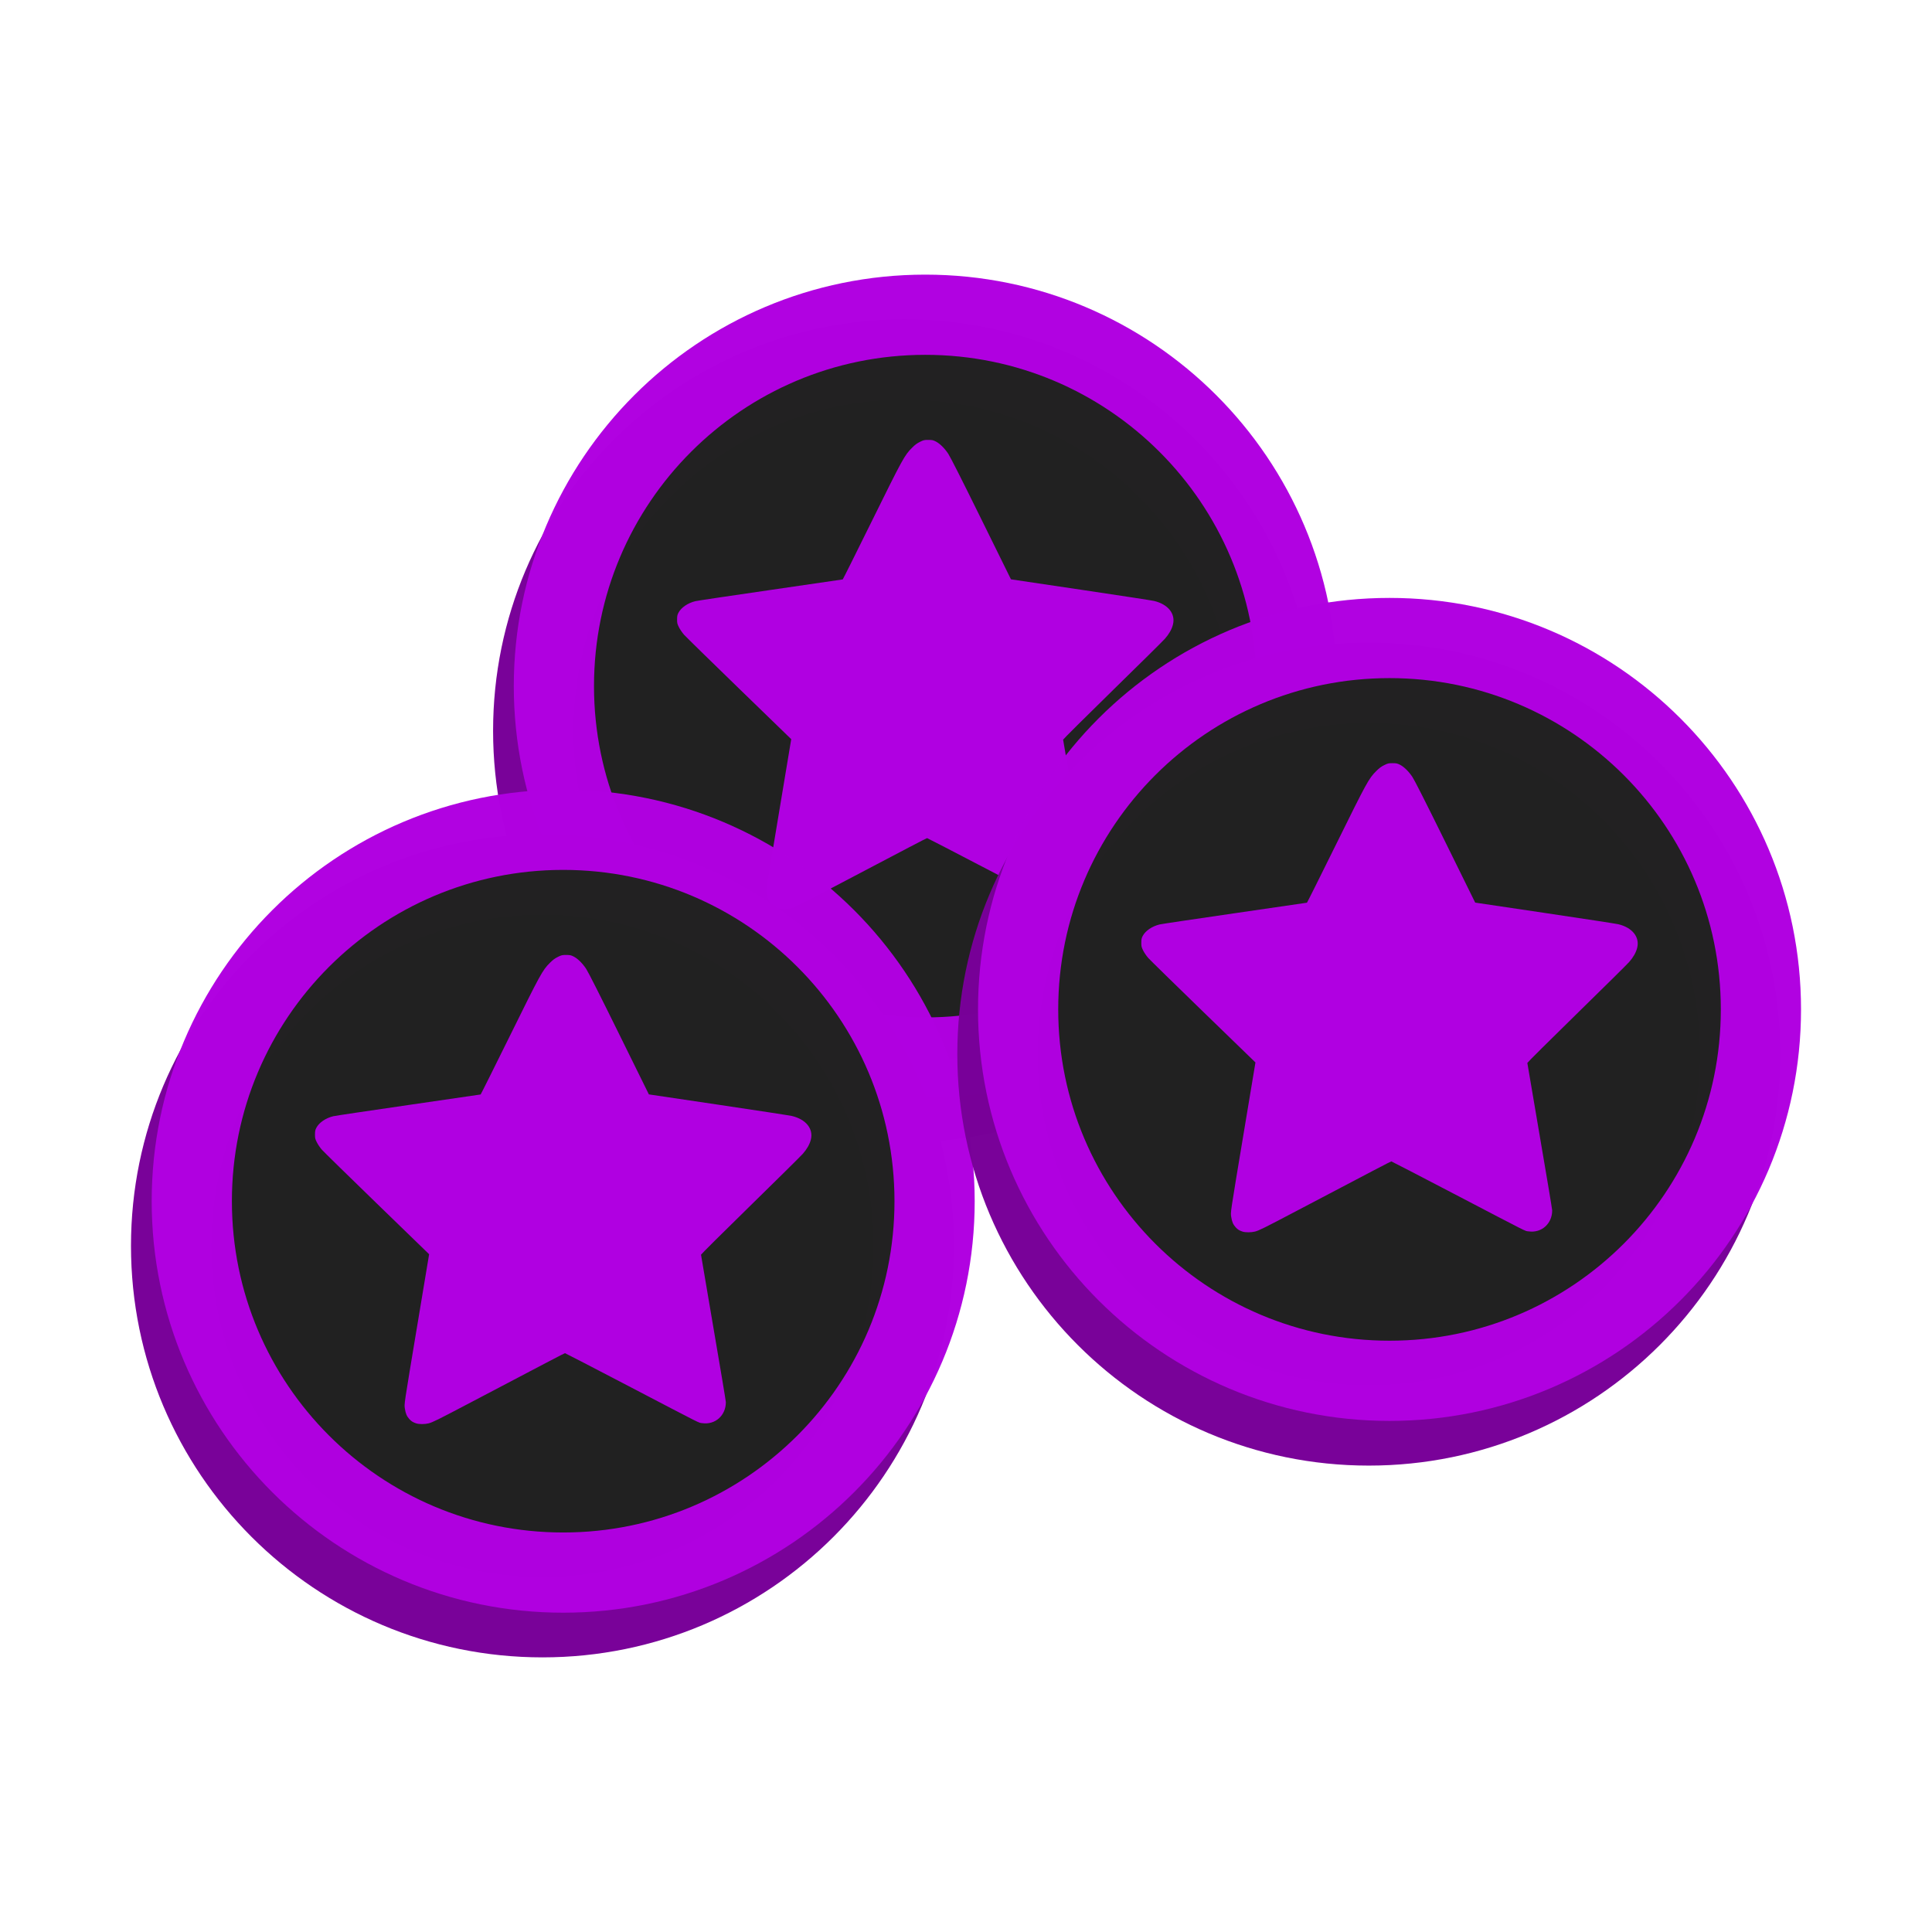
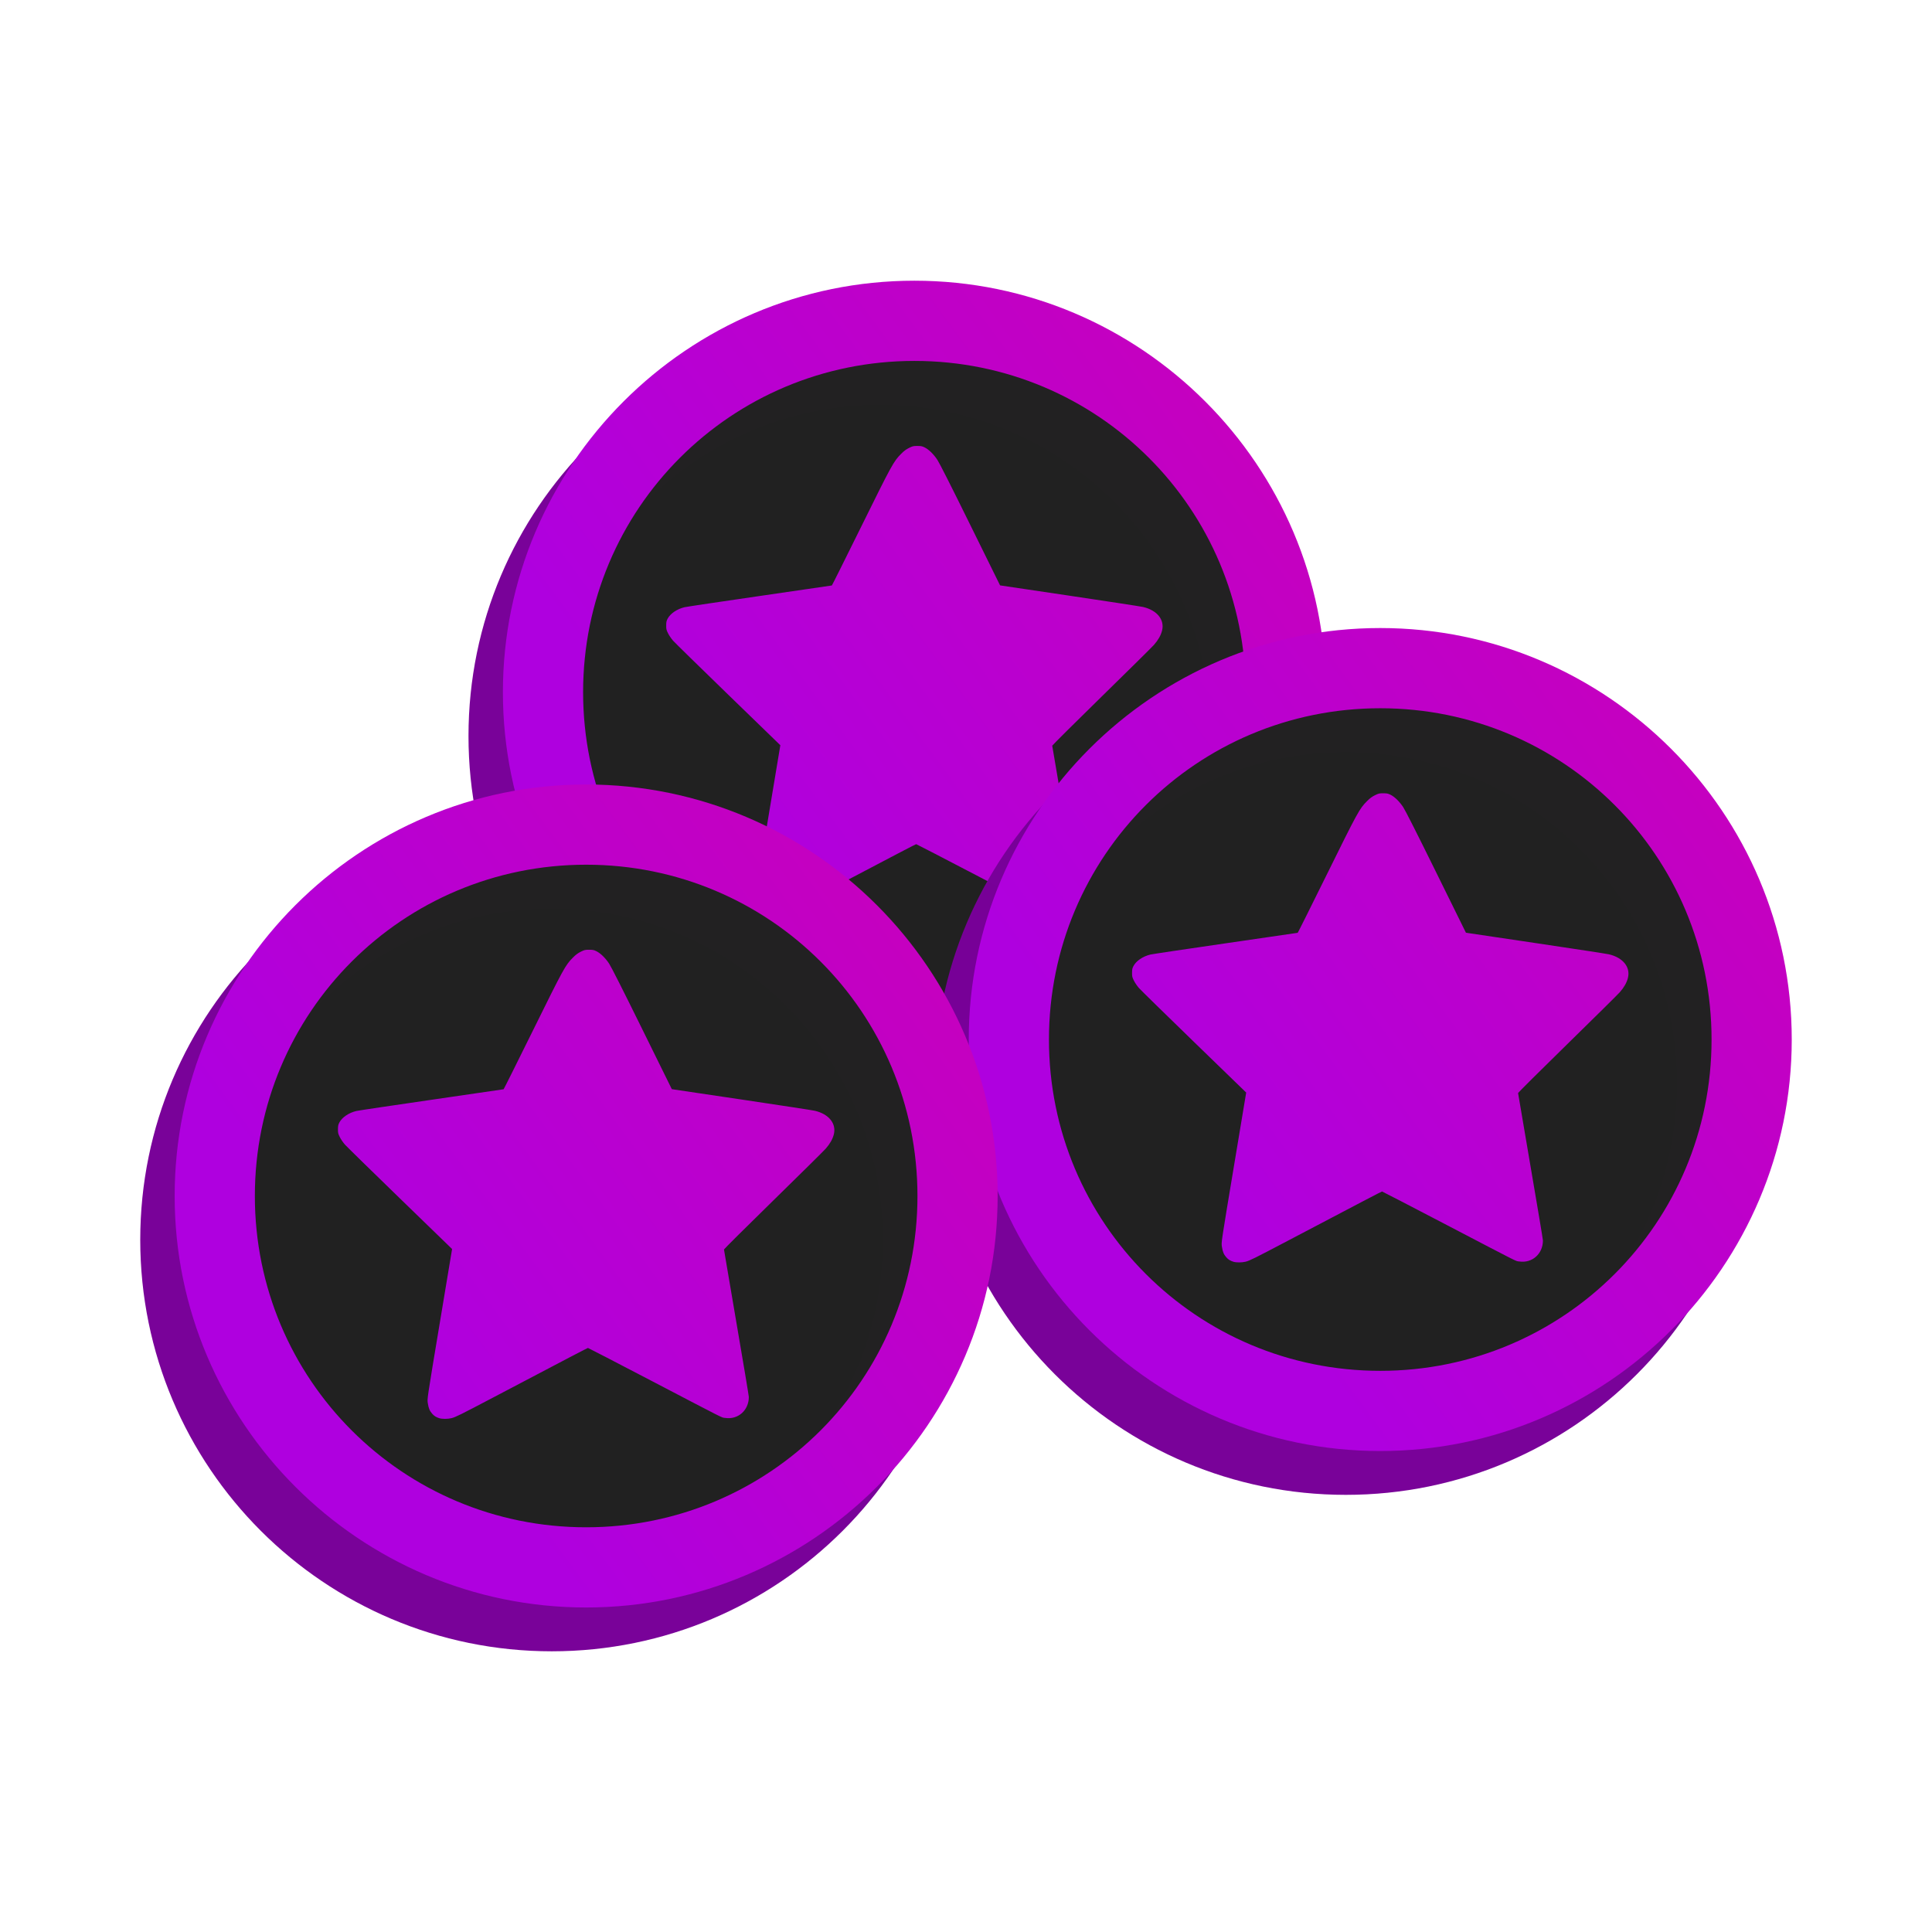
- <svg xmlns="http://www.w3.org/2000/svg" width="175mm" height="175mm" viewBox="0 0 175 175" version="1.1" id="svg5">
-   <defs id="defs2" />
-   <g id="layer3" transform="translate(38.80579,24.83387)">
-     <g id="g7361" transform="translate(11.86426,24.87604)">
-       <g id="g6714" transform="translate(-11.77083,-74.92373)">
-         <circle style="opacity:0.99;fill:#212121;stroke:#780098;stroke-width:7.265;stroke-linecap:round;stroke-miterlimit:4;stroke-dasharray:none;stroke-opacity:1" id="circle6706" cx="43.038" cy="91.411" r="33.641" />
-         <g id="g6712" transform="translate(-0.3602879,-0.4567392)">
-           <circle style="opacity:0.99;fill:#212121;stroke:#b000e1;stroke-width:7.265;stroke-linecap:round;stroke-miterlimit:4;stroke-dasharray:none;stroke-opacity:1" id="circle6708" cx="45.274" cy="87.82" r="33.641" />
-           <path style="fill:#b000e1;fill-opacity:1;stroke-width:0.046" d="m 31.974,107.95 c -0.295,-0.093 -0.455,-0.192 -0.64,-0.398 -0.227,-0.251 -0.334,-0.502 -0.398,-0.932 -0.067,-0.453 -0.121,-0.091 1.148,-7.713 l 1.046,-6.283 -4.711,-4.568 c -2.591,-2.513 -4.841,-4.716 -5,-4.896 -0.159,-0.181 -0.366,-0.483 -0.459,-0.672 -0.155,-0.313 -0.17,-0.378 -0.168,-0.714 0.002,-0.306 0.023,-0.409 0.122,-0.6 0.245,-0.472 0.85,-0.885 1.54,-1.051 0.171,-0.041 3.234,-0.498 6.808,-1.016 3.574,-0.518 6.514,-0.947 6.534,-0.953 0.02,-0.006 1.203,-2.375 2.629,-5.265 2.808,-5.69 2.966,-5.979 3.65,-6.662 0.264,-0.264 0.448,-0.402 0.715,-0.533 0.332,-0.164 0.388,-0.177 0.751,-0.177 0.339,0 0.429,0.018 0.661,0.132 0.375,0.184 0.812,0.611 1.153,1.127 0.192,0.291 1.205,2.293 2.985,5.905 l 2.694,5.465 6.3,0.936 c 3.465,0.515 6.461,0.974 6.658,1.021 1.274,0.302 1.964,1.166 1.713,2.147 -0.109,0.427 -0.354,0.856 -0.729,1.281 -0.182,0.207 -2.331,2.331 -4.775,4.721 -2.444,2.39 -4.443,4.378 -4.443,4.416 0,0.039 0.506,3.018 1.125,6.62 0.619,3.602 1.125,6.633 1.125,6.736 0,1.213 -0.975,2.076 -2.146,1.9 -0.372,-0.056 0.3,0.282 -6.733,-3.391 -3.103,-1.621 -5.665,-2.947 -5.692,-2.947 -0.046,0 -1.553,0.788 -8.549,4.469 -3.021,1.59 -3.436,1.795 -3.81,1.89 -0.327,0.083 -0.85,0.086 -1.104,0.005 z" id="path6710" />
-         </g>
+ <svg xmlns="http://www.w3.org/2000/svg" xmlns:xlink="http://www.w3.org/1999/xlink" width="175mm" height="175mm" viewBox="0 0 175 175" version="1.1" id="svg5">
+   <defs id="defs2">
+     <linearGradient id="linearGradient1923">
+       <stop style="stop-color:#af00df;stop-opacity:1" offset="0" id="stop1919" />
+       <stop style="stop-color:#e00099;stop-opacity:1" offset="1" id="stop1921" />
+     </linearGradient>
+     <linearGradient xlink:href="#linearGradient1923" id="linearGradient4943" gradientUnits="userSpaceOnUse" x1="-2.966" y1="116.059" x2="103.815" y2="37.322" gradientTransform="translate(-1.18326,3.780034)" />
+     <linearGradient xlink:href="#linearGradient1923" id="linearGradient8059" gradientUnits="userSpaceOnUse" gradientTransform="translate(-1.18326,3.780034)" x1="-2.966" y1="116.059" x2="103.815" y2="37.322" />
+     <linearGradient xlink:href="#linearGradient1923" id="linearGradient8071" gradientUnits="userSpaceOnUse" gradientTransform="translate(-1.18326,3.780034)" x1="-2.966" y1="116.059" x2="103.815" y2="37.322" />
+   </defs>
+   <g id="g8088" transform="translate(-3.442045,2.473963)">
+     <g id="g7887" transform="translate(73.55343,-44.93607)">
+       <circle style="opacity:0.99;fill:#212121;stroke:#780098;stroke-width:7.265;stroke-linecap:round;stroke-miterlimit:4;stroke-dasharray:none;stroke-opacity:1" id="circle6716" cx="9.598" cy="109.13" r="33.641" />
+       <g id="g7881">
+         <path style="color:#000000;opacity:0.99;fill:#212121;stroke-width:7.265;stroke-linecap:round;-inkscape-stroke:none" d="M 46.355,105.161 A 33.641,33.641 0 0 1 12.714,138.802 33.641,33.641 0 0 1 -20.927,105.161 33.641,33.641 0 0 1 12.714,71.52 33.641,33.641 0 0 1 46.355,105.161 Z" id="path993" />
+         <path id="path6720" style="fill:url(#linearGradient4943);fill-opacity:1;stroke-width:0.046" d="m -0.585,125.29 c -0.295,-0.093 -0.454,-0.192 -0.64,-0.398 -0.227,-0.251 -0.334,-0.502 -0.398,-0.932 -0.067,-0.453 -0.121,-0.091 1.148,-7.713 l 1.046,-6.283 -4.711,-4.568 c -2.591,-2.513 -4.841,-4.716 -5,-4.896 -0.159,-0.181 -0.366,-0.483 -0.459,-0.672 -0.155,-0.313 -0.17,-0.378 -0.168,-0.714 0.002,-0.306 0.023,-0.409 0.122,-0.6 0.245,-0.472 0.85,-0.885 1.54,-1.051 0.171,-0.041 3.234,-0.498 6.808,-1.016 3.574,-0.518 6.514,-0.947 6.534,-0.953 0.02,-0.006 1.203,-2.375 2.629,-5.265 2.808,-5.69 2.966,-5.979 3.65,-6.662 0.264,-0.264 0.448,-0.402 0.715,-0.533 0.332,-0.164 0.388,-0.177 0.751,-0.177 0.339,0 0.429,0.018 0.661,0.132 0.375,0.184 0.812,0.611 1.153,1.127 0.192,0.291 1.205,2.293 2.985,5.905 l 2.694,5.465 6.3,0.936 c 3.465,0.515 6.461,0.974 6.658,1.021 1.274,0.302 1.964,1.166 1.713,2.147 -0.109,0.427 -0.354,0.856 -0.729,1.281 -0.182,0.207 -2.331,2.331 -4.775,4.721 -2.444,2.39 -4.443,4.378 -4.443,4.416 0,0.039 0.506,3.018 1.125,6.62 0.619,3.602 1.125,6.633 1.125,6.736 0,1.213 -0.975,2.076 -2.146,1.9 -0.372,-0.056 0.3,0.282 -6.733,-3.391 -3.103,-1.621 -5.665,-2.947 -5.692,-2.947 -0.046,0 -1.553,0.788 -8.549,4.469 -3.021,1.59 -3.436,1.795 -3.81,1.89 -0.327,0.083 -0.85,0.086 -1.104,0.005 z M 12.714,67.888 c -20.542,10e-7 -37.273,16.731 -37.273,37.273 2e-6,20.542 16.731,37.273 37.273,37.273 20.542,0 37.273,-16.731 37.273,-37.273 0,-20.542 -16.731,-37.273 -37.273,-37.273 z m 0,7.266 c 16.616,0 30.01,13.392 30.01,30.008 -2e-6,16.616 -13.394,30.008 -30.01,30.008 -16.616,-1e-5 -30.008,-13.392 -30.008,-30.008 0,-16.616 13.392,-30.008 30.008,-30.008 z" />
      </g>
-       <g id="g6724" transform="translate(-44.57009,-28.26996)">
-         <circle style="opacity:0.99;fill:#212121;stroke:#780098;stroke-width:7.265;stroke-linecap:round;stroke-miterlimit:4;stroke-dasharray:none;stroke-opacity:1" id="circle6716" cx="43.038" cy="91.411" r="33.641" />
-         <g id="g6722" transform="translate(-0.3602879,-0.4567392)">
-           <circle style="opacity:0.99;fill:#212121;stroke:#b000e1;stroke-width:7.265;stroke-linecap:round;stroke-miterlimit:4;stroke-dasharray:none;stroke-opacity:1" id="circle6718" cx="45.274" cy="87.82" r="33.641" />
-           <path style="fill:#b000e1;fill-opacity:1;stroke-width:0.046" d="m 31.974,107.95 c -0.295,-0.093 -0.455,-0.192 -0.64,-0.398 -0.227,-0.251 -0.334,-0.502 -0.398,-0.932 -0.067,-0.453 -0.121,-0.091 1.148,-7.713 l 1.046,-6.283 -4.711,-4.568 c -2.591,-2.513 -4.841,-4.716 -5,-4.896 -0.159,-0.181 -0.366,-0.483 -0.459,-0.672 -0.155,-0.313 -0.17,-0.378 -0.168,-0.714 0.002,-0.306 0.023,-0.409 0.122,-0.6 0.245,-0.472 0.85,-0.885 1.54,-1.051 0.171,-0.041 3.234,-0.498 6.808,-1.016 3.574,-0.518 6.514,-0.947 6.534,-0.953 0.02,-0.006 1.203,-2.375 2.629,-5.265 2.808,-5.69 2.966,-5.979 3.65,-6.662 0.264,-0.264 0.448,-0.402 0.715,-0.533 0.332,-0.164 0.388,-0.177 0.751,-0.177 0.339,0 0.429,0.018 0.661,0.132 0.375,0.184 0.812,0.611 1.153,1.127 0.192,0.291 1.205,2.293 2.985,5.905 l 2.694,5.465 6.3,0.936 c 3.465,0.515 6.461,0.974 6.658,1.021 1.274,0.302 1.964,1.166 1.713,2.147 -0.109,0.427 -0.354,0.856 -0.729,1.281 -0.182,0.207 -2.331,2.331 -4.775,4.721 -2.444,2.39 -4.443,4.378 -4.443,4.416 0,0.039 0.506,3.018 1.125,6.62 0.619,3.602 1.125,6.633 1.125,6.736 0,1.213 -0.975,2.076 -2.146,1.9 -0.372,-0.056 0.3,0.282 -6.733,-3.391 -3.103,-1.621 -5.665,-2.947 -5.692,-2.947 -0.046,0 -1.553,0.788 -8.549,4.469 -3.021,1.59 -3.436,1.795 -3.81,1.89 -0.327,0.083 -0.85,0.086 -1.104,0.005 z" id="path6720" />
-         </g>
+     </g>
+     <g id="g8057" transform="translate(115.7505,-13.47449)">
+       <circle style="opacity:0.99;fill:#212121;stroke:#780098;stroke-width:7.265;stroke-linecap:round;stroke-miterlimit:4;stroke-dasharray:none;stroke-opacity:1" id="circle8049" cx="9.598" cy="109.13" r="33.641" />
+       <g id="g8055">
+         <path style="color:#000000;opacity:0.99;fill:#212121;stroke-width:7.265;stroke-linecap:round;-inkscape-stroke:none" d="M 46.355,105.161 A 33.641,33.641 0 0 1 12.714,138.802 33.641,33.641 0 0 1 -20.927,105.161 33.641,33.641 0 0 1 12.714,71.52 33.641,33.641 0 0 1 46.355,105.161 Z" id="path8051" />
+         <path id="path8053" style="fill:url(#linearGradient8059);fill-opacity:1;stroke-width:0.046" d="m -0.585,125.29 c -0.295,-0.093 -0.454,-0.192 -0.64,-0.398 -0.227,-0.251 -0.334,-0.502 -0.398,-0.932 -0.067,-0.453 -0.121,-0.091 1.148,-7.713 l 1.046,-6.283 -4.711,-4.568 c -2.591,-2.513 -4.841,-4.716 -5,-4.896 -0.159,-0.181 -0.366,-0.483 -0.459,-0.672 -0.155,-0.313 -0.17,-0.378 -0.168,-0.714 0.002,-0.306 0.023,-0.409 0.122,-0.6 0.245,-0.472 0.85,-0.885 1.54,-1.051 0.171,-0.041 3.234,-0.498 6.808,-1.016 3.574,-0.518 6.514,-0.947 6.534,-0.953 0.02,-0.006 1.203,-2.375 2.629,-5.265 2.808,-5.69 2.966,-5.979 3.65,-6.662 0.264,-0.264 0.448,-0.402 0.715,-0.533 0.332,-0.164 0.388,-0.177 0.751,-0.177 0.339,0 0.429,0.018 0.661,0.132 0.375,0.184 0.812,0.611 1.153,1.127 0.192,0.291 1.205,2.293 2.985,5.905 l 2.694,5.465 6.3,0.936 c 3.465,0.515 6.461,0.974 6.658,1.021 1.274,0.302 1.964,1.166 1.713,2.147 -0.109,0.427 -0.354,0.856 -0.729,1.281 -0.182,0.207 -2.331,2.331 -4.775,4.721 -2.444,2.39 -4.443,4.378 -4.443,4.416 0,0.039 0.506,3.018 1.125,6.62 0.619,3.602 1.125,6.633 1.125,6.736 0,1.213 -0.975,2.076 -2.146,1.9 -0.372,-0.056 0.3,0.282 -6.733,-3.391 -3.103,-1.621 -5.665,-2.947 -5.692,-2.947 -0.046,0 -1.553,0.788 -8.549,4.469 -3.021,1.59 -3.436,1.795 -3.81,1.89 -0.327,0.083 -0.85,0.086 -1.104,0.005 z M 12.714,67.888 c -20.542,10e-7 -37.273,16.731 -37.273,37.273 2e-6,20.542 16.731,37.273 37.273,37.273 20.542,0 37.273,-16.731 37.273,-37.273 0,-20.542 -16.731,-37.273 -37.273,-37.273 z m 0,7.266 c 16.616,0 30.01,13.392 30.01,30.008 -2e-6,16.616 -13.394,30.008 -30.01,30.008 -16.616,-1e-5 -30.008,-13.392 -30.008,-30.008 0,-16.616 13.392,-30.008 30.008,-30.008 z" />
      </g>
-       <g id="g6704" transform="translate(30.27862,-45.64121)">
-         <circle style="opacity:0.99;fill:#212121;stroke:#780098;stroke-width:7.265;stroke-linecap:round;stroke-miterlimit:4;stroke-dasharray:none;stroke-opacity:1" id="circle6696" cx="43.038" cy="91.411" r="33.641" />
-         <g id="g6702" transform="translate(-0.3602879,-0.4567392)">
-           <circle style="opacity:0.99;fill:#212121;stroke:#b000e1;stroke-width:7.265;stroke-linecap:round;stroke-miterlimit:4;stroke-dasharray:none;stroke-opacity:1" id="circle6698" cx="45.274" cy="87.82" r="33.641" />
-           <path style="fill:#b000e1;fill-opacity:1;stroke-width:0.046" d="m 31.974,107.95 c -0.295,-0.093 -0.455,-0.192 -0.64,-0.398 -0.227,-0.251 -0.334,-0.502 -0.398,-0.932 -0.067,-0.453 -0.121,-0.091 1.148,-7.713 l 1.046,-6.283 -4.711,-4.568 c -2.591,-2.513 -4.841,-4.716 -5,-4.896 -0.159,-0.181 -0.366,-0.483 -0.459,-0.672 -0.155,-0.313 -0.17,-0.378 -0.168,-0.714 0.002,-0.306 0.023,-0.409 0.122,-0.6 0.245,-0.472 0.85,-0.885 1.54,-1.051 0.171,-0.041 3.234,-0.498 6.808,-1.016 3.574,-0.518 6.514,-0.947 6.534,-0.953 0.02,-0.006 1.203,-2.375 2.629,-5.265 2.808,-5.69 2.966,-5.979 3.65,-6.662 0.264,-0.264 0.448,-0.402 0.715,-0.533 0.332,-0.164 0.388,-0.177 0.751,-0.177 0.339,0 0.429,0.018 0.661,0.132 0.375,0.184 0.812,0.611 1.153,1.127 0.192,0.291 1.205,2.293 2.985,5.905 l 2.694,5.465 6.3,0.936 c 3.465,0.515 6.461,0.974 6.658,1.021 1.274,0.302 1.964,1.166 1.713,2.147 -0.109,0.427 -0.354,0.856 -0.729,1.281 -0.182,0.207 -2.331,2.331 -4.775,4.721 -2.444,2.39 -4.443,4.378 -4.443,4.416 0,0.039 0.506,3.018 1.125,6.62 0.619,3.602 1.125,6.633 1.125,6.736 0,1.213 -0.975,2.076 -2.146,1.9 -0.372,-0.056 0.3,0.282 -6.733,-3.391 -3.103,-1.621 -5.665,-2.947 -5.692,-2.947 -0.046,0 -1.553,0.788 -8.549,4.469 -3.021,1.59 -3.436,1.795 -3.81,1.89 -0.327,0.083 -0.85,0.086 -1.104,0.005 z" id="path6700" />
-         </g>
+     </g>
+     <g id="g8069" transform="translate(43.82113,0.6971228)">
+       <circle style="opacity:0.99;fill:#212121;stroke:#780098;stroke-width:7.265;stroke-linecap:round;stroke-miterlimit:4;stroke-dasharray:none;stroke-opacity:1" id="circle8061" cx="9.598" cy="109.13" r="33.641" />
+       <g id="g8067">
+         <path style="color:#000000;opacity:0.99;fill:#212121;stroke-width:7.265;stroke-linecap:round;-inkscape-stroke:none" d="M 46.355,105.161 A 33.641,33.641 0 0 1 12.714,138.802 33.641,33.641 0 0 1 -20.927,105.161 33.641,33.641 0 0 1 12.714,71.52 33.641,33.641 0 0 1 46.355,105.161 Z" id="path8063" />
+         <path id="path8065" style="fill:url(#linearGradient8071);fill-opacity:1;stroke-width:0.046" d="m -0.585,125.29 c -0.295,-0.093 -0.454,-0.192 -0.64,-0.398 -0.227,-0.251 -0.334,-0.502 -0.398,-0.932 -0.067,-0.453 -0.121,-0.091 1.148,-7.713 l 1.046,-6.283 -4.711,-4.568 c -2.591,-2.513 -4.841,-4.716 -5,-4.896 -0.159,-0.181 -0.366,-0.483 -0.459,-0.672 -0.155,-0.313 -0.17,-0.378 -0.168,-0.714 0.002,-0.306 0.023,-0.409 0.122,-0.6 0.245,-0.472 0.85,-0.885 1.54,-1.051 0.171,-0.041 3.234,-0.498 6.808,-1.016 3.574,-0.518 6.514,-0.947 6.534,-0.953 0.02,-0.006 1.203,-2.375 2.629,-5.265 2.808,-5.69 2.966,-5.979 3.65,-6.662 0.264,-0.264 0.448,-0.402 0.715,-0.533 0.332,-0.164 0.388,-0.177 0.751,-0.177 0.339,0 0.429,0.018 0.661,0.132 0.375,0.184 0.812,0.611 1.153,1.127 0.192,0.291 1.205,2.293 2.985,5.905 l 2.694,5.465 6.3,0.936 c 3.465,0.515 6.461,0.974 6.658,1.021 1.274,0.302 1.964,1.166 1.713,2.147 -0.109,0.427 -0.354,0.856 -0.729,1.281 -0.182,0.207 -2.331,2.331 -4.775,4.721 -2.444,2.39 -4.443,4.378 -4.443,4.416 0,0.039 0.506,3.018 1.125,6.62 0.619,3.602 1.125,6.633 1.125,6.736 0,1.213 -0.975,2.076 -2.146,1.9 -0.372,-0.056 0.3,0.282 -6.733,-3.391 -3.103,-1.621 -5.665,-2.947 -5.692,-2.947 -0.046,0 -1.553,0.788 -8.549,4.469 -3.021,1.59 -3.436,1.795 -3.81,1.89 -0.327,0.083 -0.85,0.086 -1.104,0.005 z M 12.714,67.888 c -20.542,10e-7 -37.273,16.731 -37.273,37.273 2e-6,20.542 16.731,37.273 37.273,37.273 20.542,0 37.273,-16.731 37.273,-37.273 0,-20.542 -16.731,-37.273 -37.273,-37.273 z m 0,7.266 c 16.616,0 30.01,13.392 30.01,30.008 -2e-6,16.616 -13.394,30.008 -30.01,30.008 -16.616,-1e-5 -30.008,-13.392 -30.008,-30.008 0,-16.616 13.392,-30.008 30.008,-30.008 z" />
      </g>
    </g>
  </g>
</svg>
